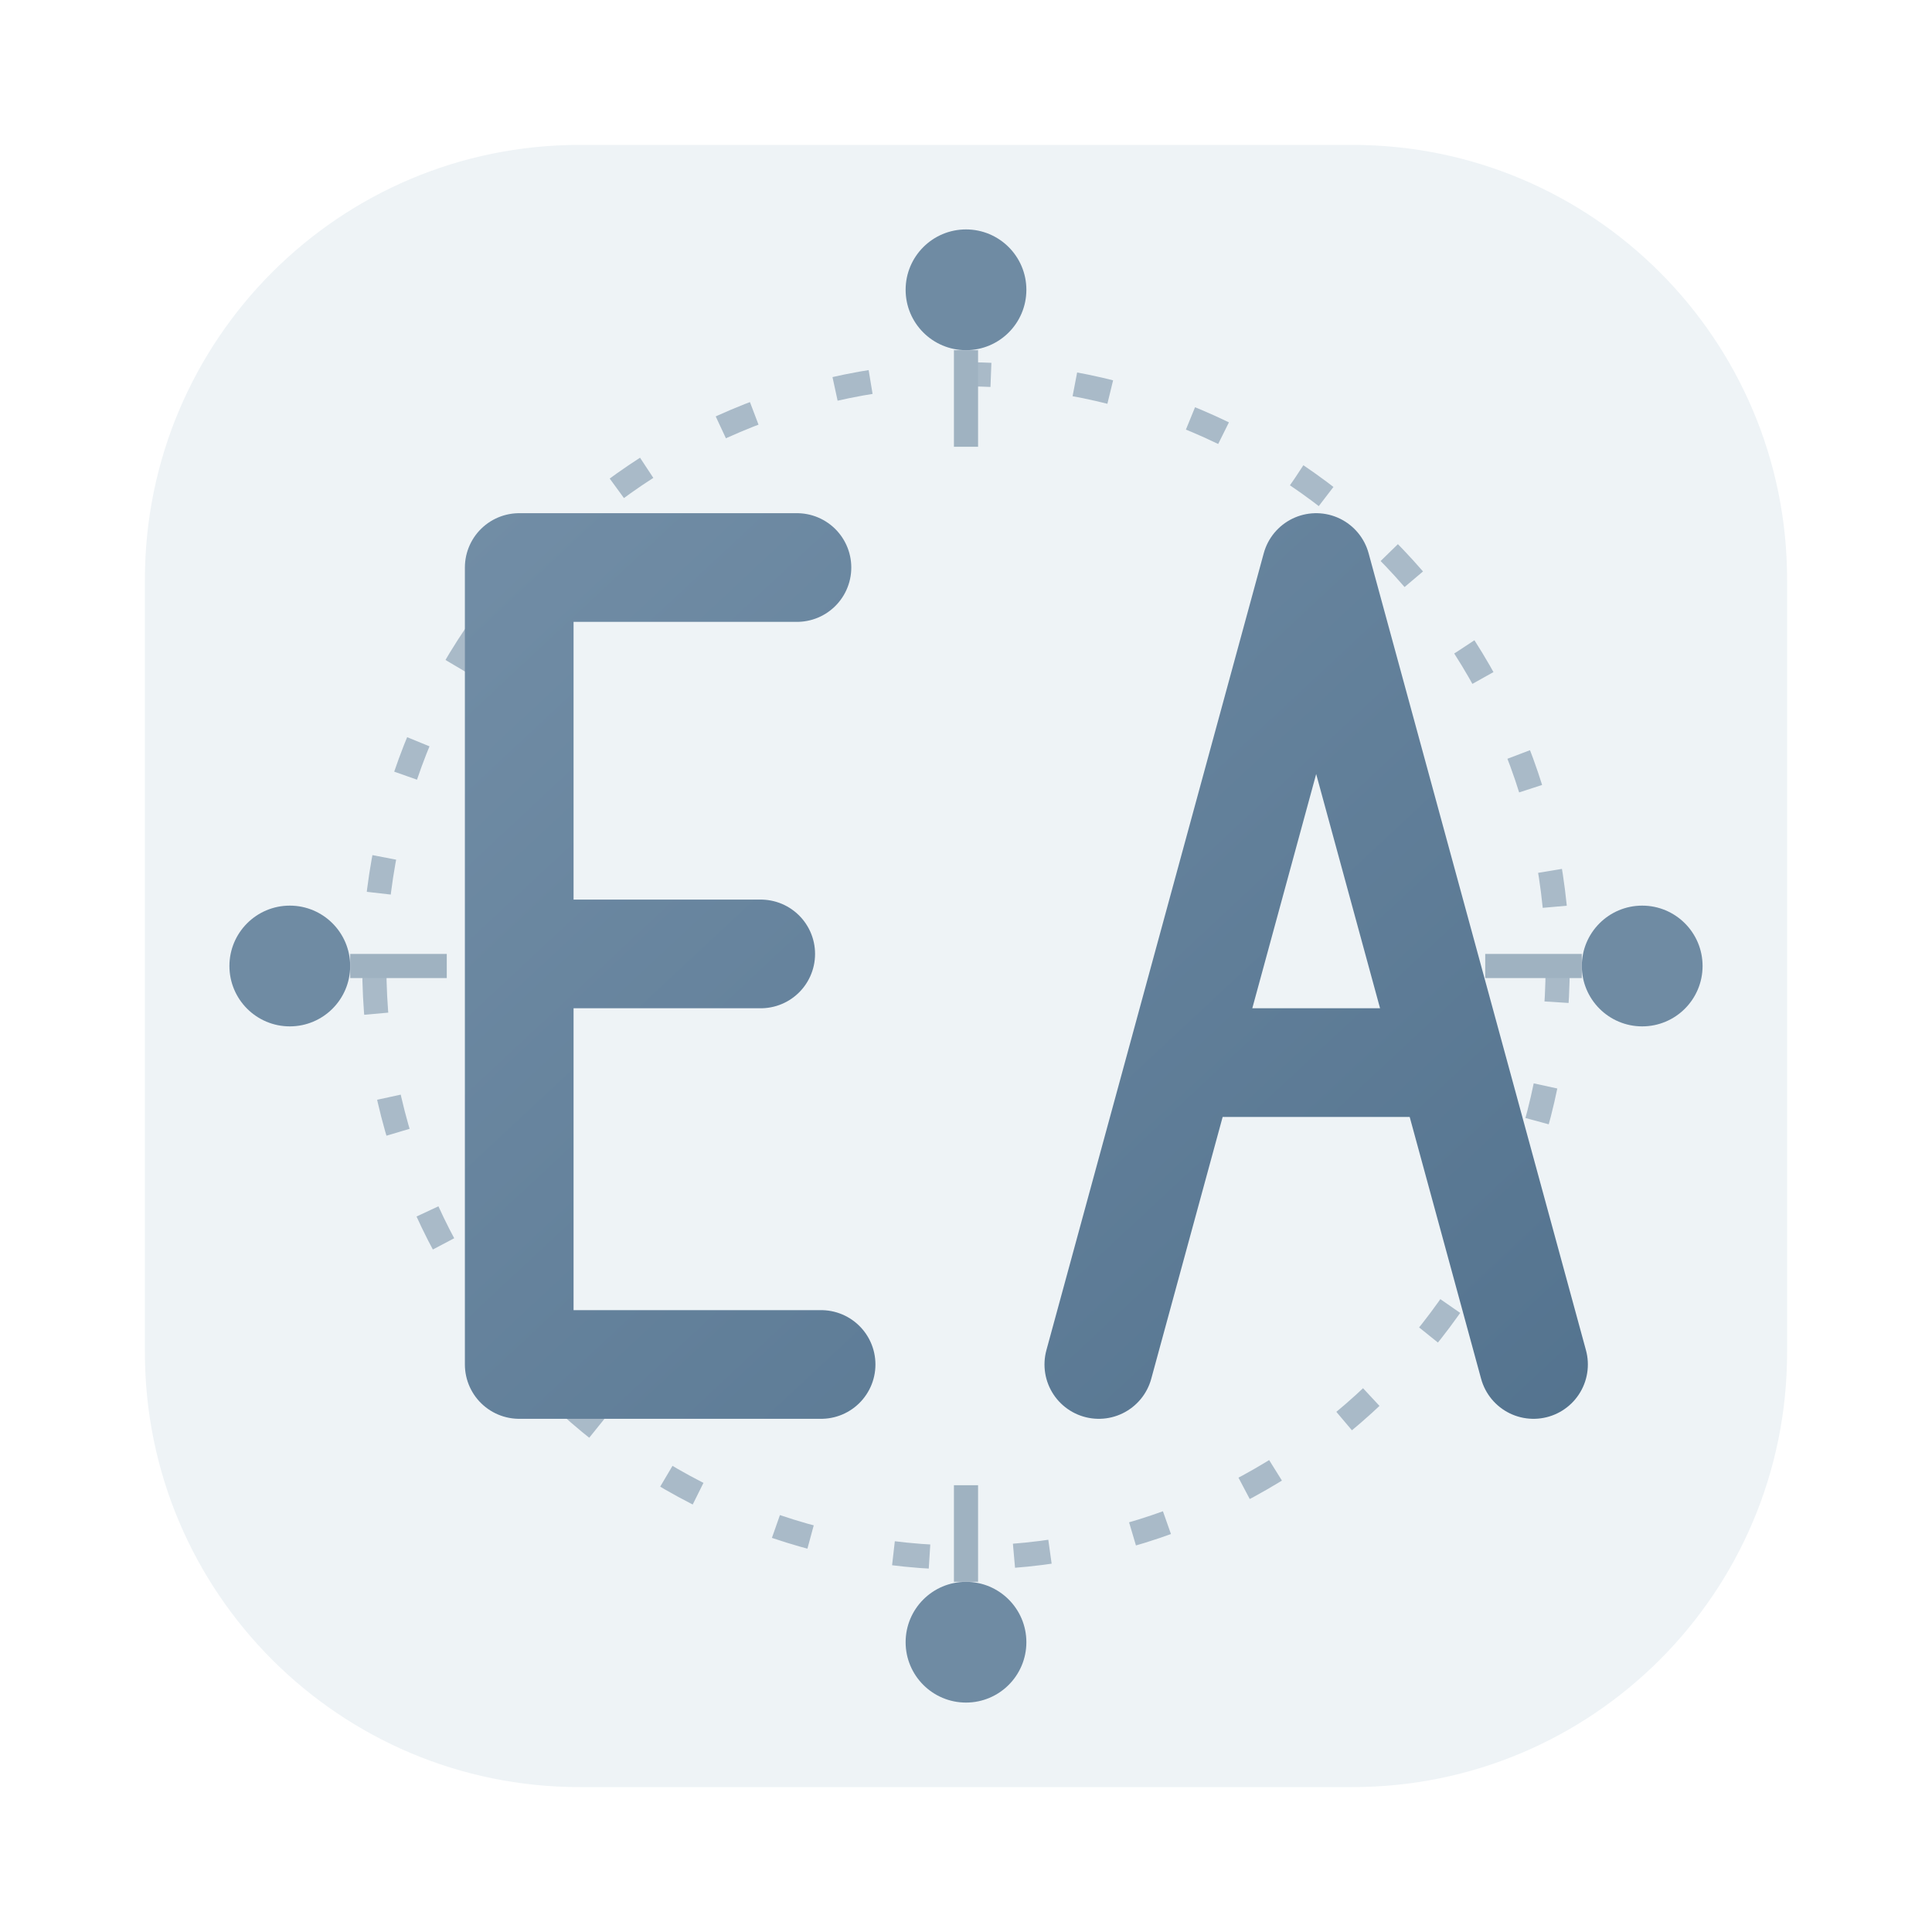
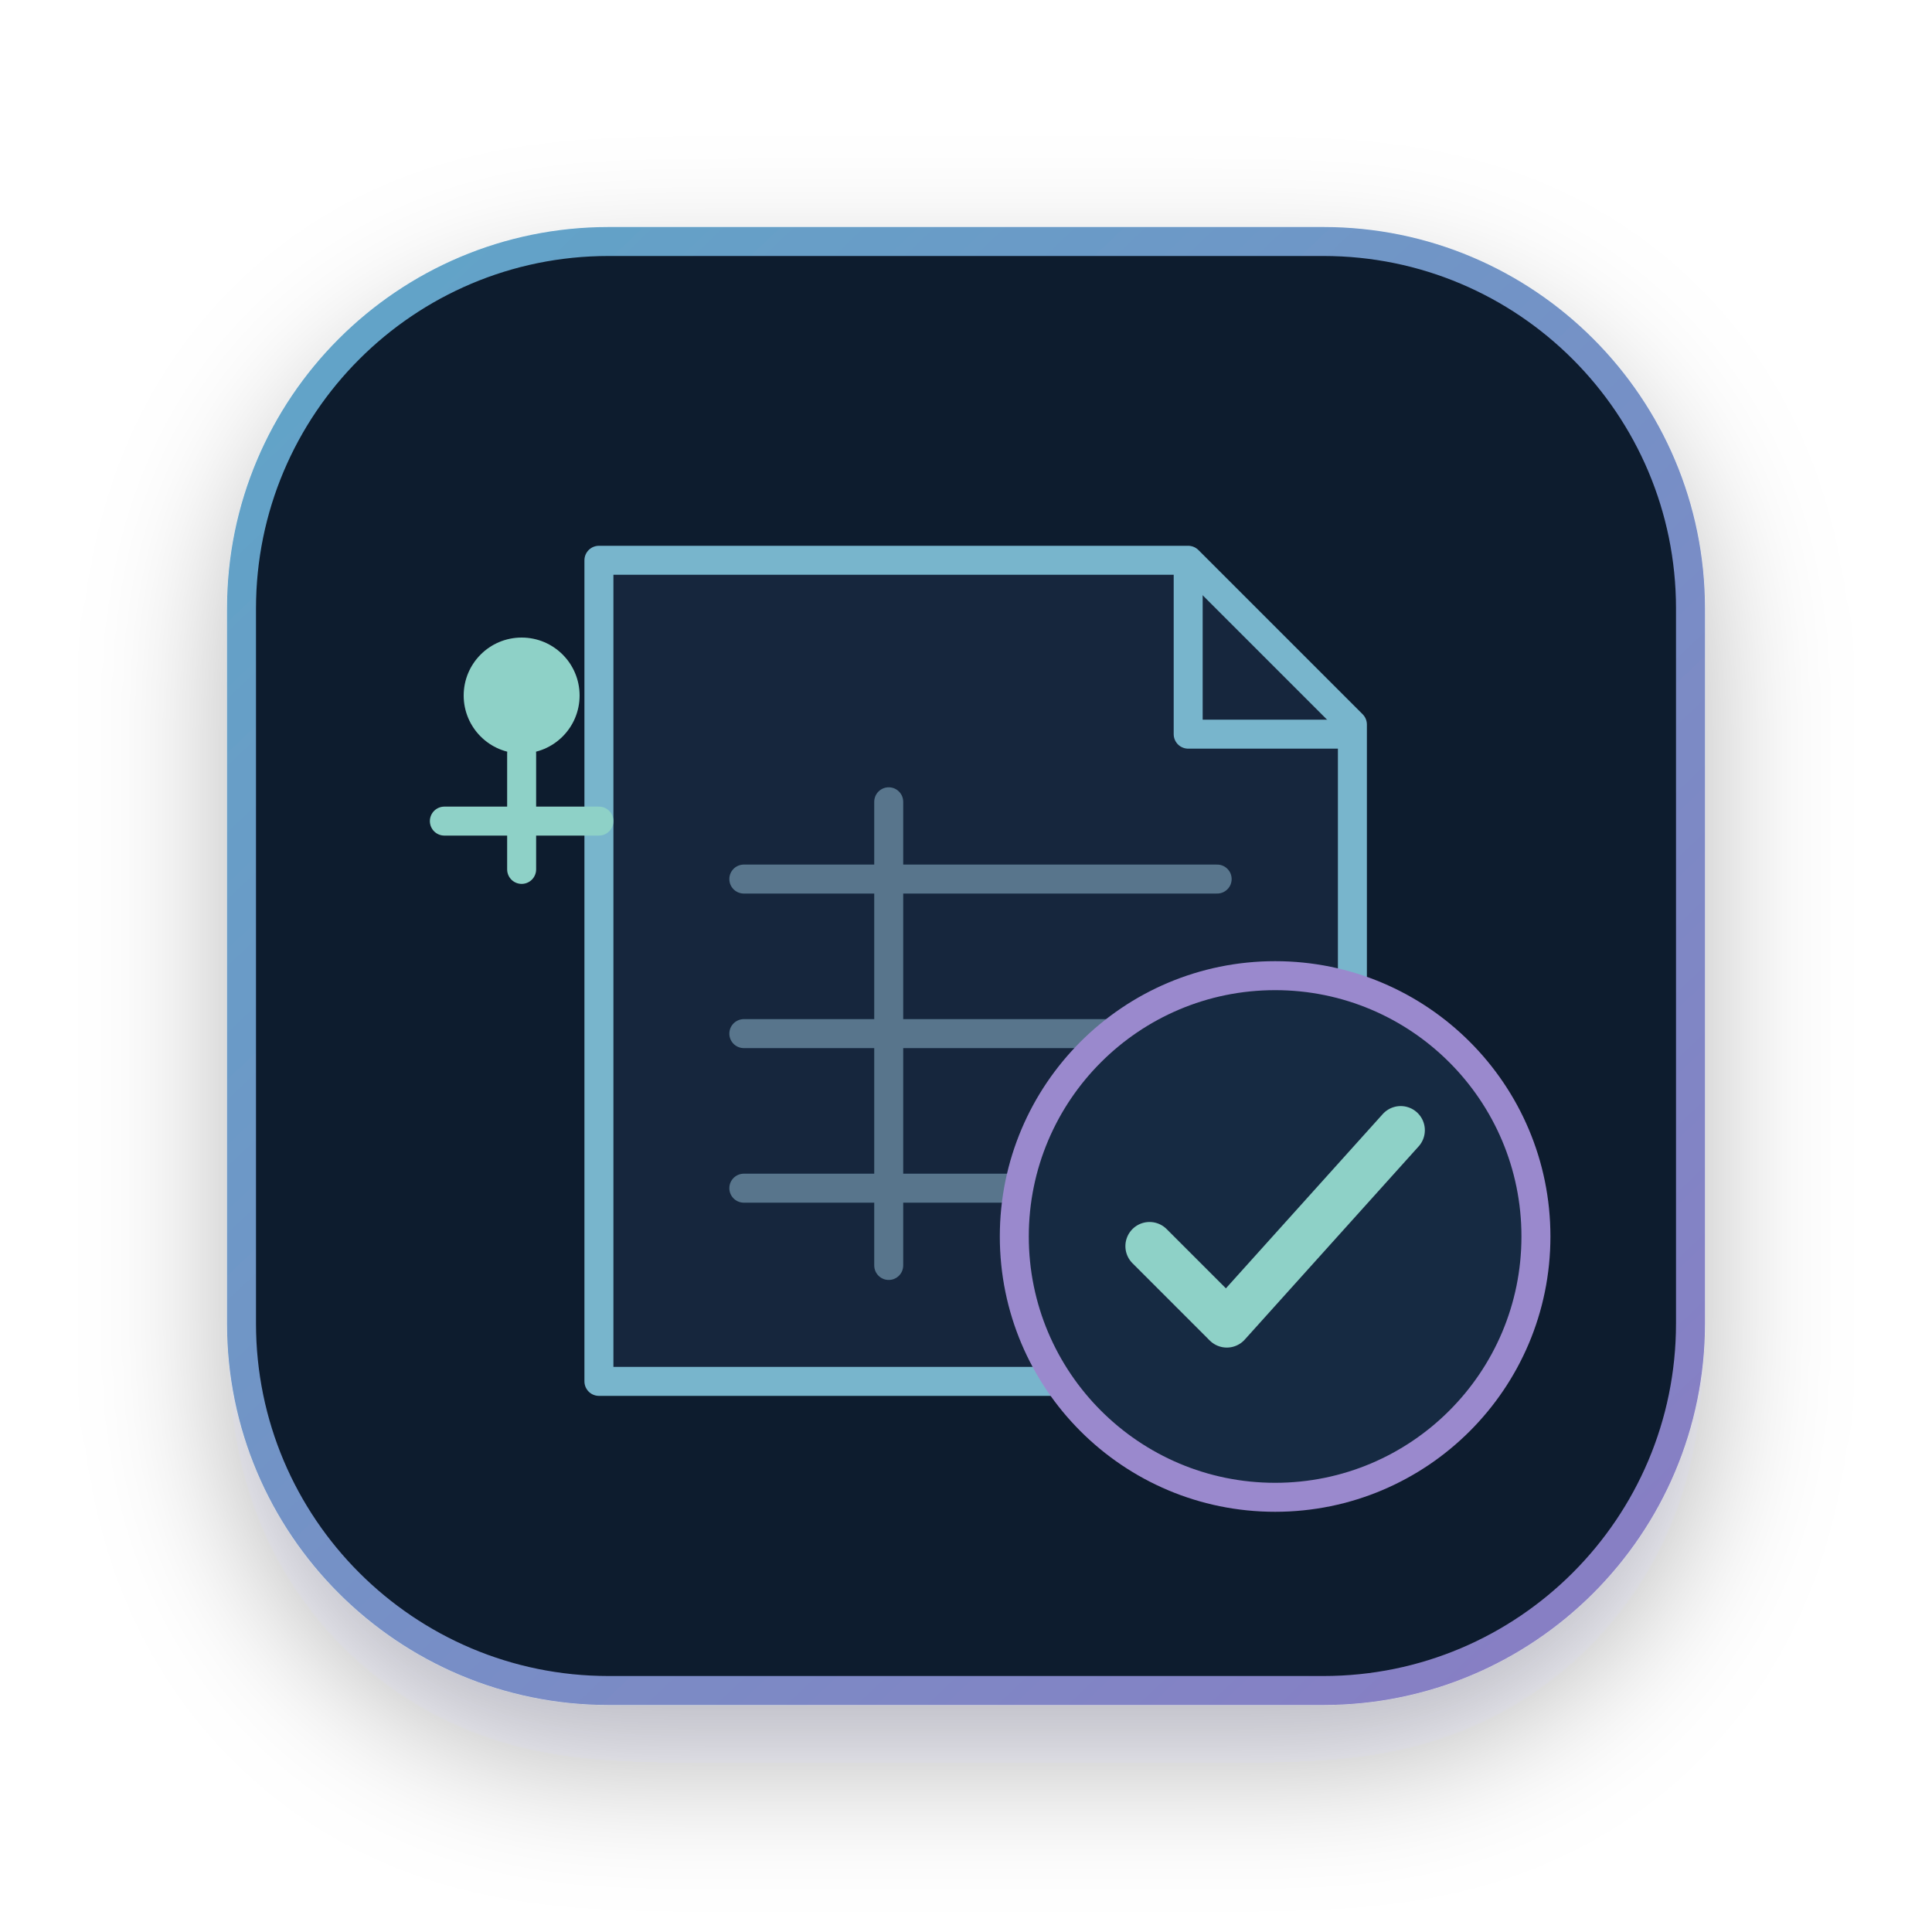
- <svg xmlns="http://www.w3.org/2000/svg" width="160" height="160" viewBox="0 0 160 160" role="img" aria-labelledby="title desc">
+ <svg xmlns="http://www.w3.org/2000/svg" width="200" height="200" viewBox="0 0 200 200" role="img" aria-labelledby="title desc">
  <defs>
-     <linearGradient id="bg" x1="24" y1="20" x2="136" y2="140" gradientUnits="userSpaceOnUse">
-       <stop stop-color="#7893AB" />
-       <stop offset="1" stop-color="#4F6F8B" />
+     <linearGradient id="g" x1="24" y1="20" x2="176" y2="180" gradientUnits="userSpaceOnUse">
+       <stop stop-color="#5EA7C8" />
+       <stop offset="1" stop-color="#8B7BC4" />
    </linearGradient>
+     <filter id="s" x="-20%" y="-20%" width="140%" height="140%">
+       <feDropShadow dx="0" dy="6" stdDeviation="7" flood-color="#07111F" flood-opacity=".28" />
+     </filter>
  </defs>
-   <rect x="12" y="12" width="136" height="136" rx="36" fill="#EEF3F6" />
-   <circle cx="80" cy="80" r="49" fill="none" stroke="#A9BAC8" stroke-width="2" stroke-dasharray="3 7" />
-   <path d="M43 47h23M43 47v66h25M43 79h20M91 113l18-66 18 66M98 88h22" fill="none" stroke="url(#bg)" stroke-width="9" stroke-linecap="round" stroke-linejoin="round" />
-   <g fill="#6F8BA3">
-     <circle cx="80" cy="24" r="5" />
-     <circle cx="136" cy="80" r="5" />
-     <circle cx="80" cy="136" r="5" />
-     <circle cx="24" cy="80" r="5" />
-   </g>
-   <g stroke="#9FB2C1" stroke-width="2">
-     <path d="M80 29v8M131 80h-8M80 131v-8M29 80h8" />
+   <g filter="url(#s)">
+     <rect x="25" y="25" width="150" height="150" rx="38" fill="#0F1B2D" stroke="url(#g)" stroke-width="3" />
+     <path d="M62 58h61l17 17v68H62z" fill="#14263D" stroke="#78B5CC" stroke-width="3" stroke-linejoin="round" />
+     <path d="M123 58v18h17" fill="none" stroke="#78B5CC" stroke-width="3" stroke-linejoin="round" />
+     <path d="M77 91h49M77 107h49M77 123h30M92 83v48" stroke="#58758C" stroke-width="3" stroke-linecap="round" />
+     <circle cx="132" cy="128" r="27" fill="#182A43" stroke="#9A89CD" stroke-width="3" />
+     <path d="M119 129l8 8 18-20" fill="none" stroke="#8ED1C7" stroke-width="5" stroke-linecap="round" stroke-linejoin="round" />
+     <circle cx="54" cy="72" r="6" fill="#8ED1C7" />
+     <path d="M54 78v12M46 85h16" stroke="#8ED1C7" stroke-width="3" stroke-linecap="round" />
  </g>
</svg>
